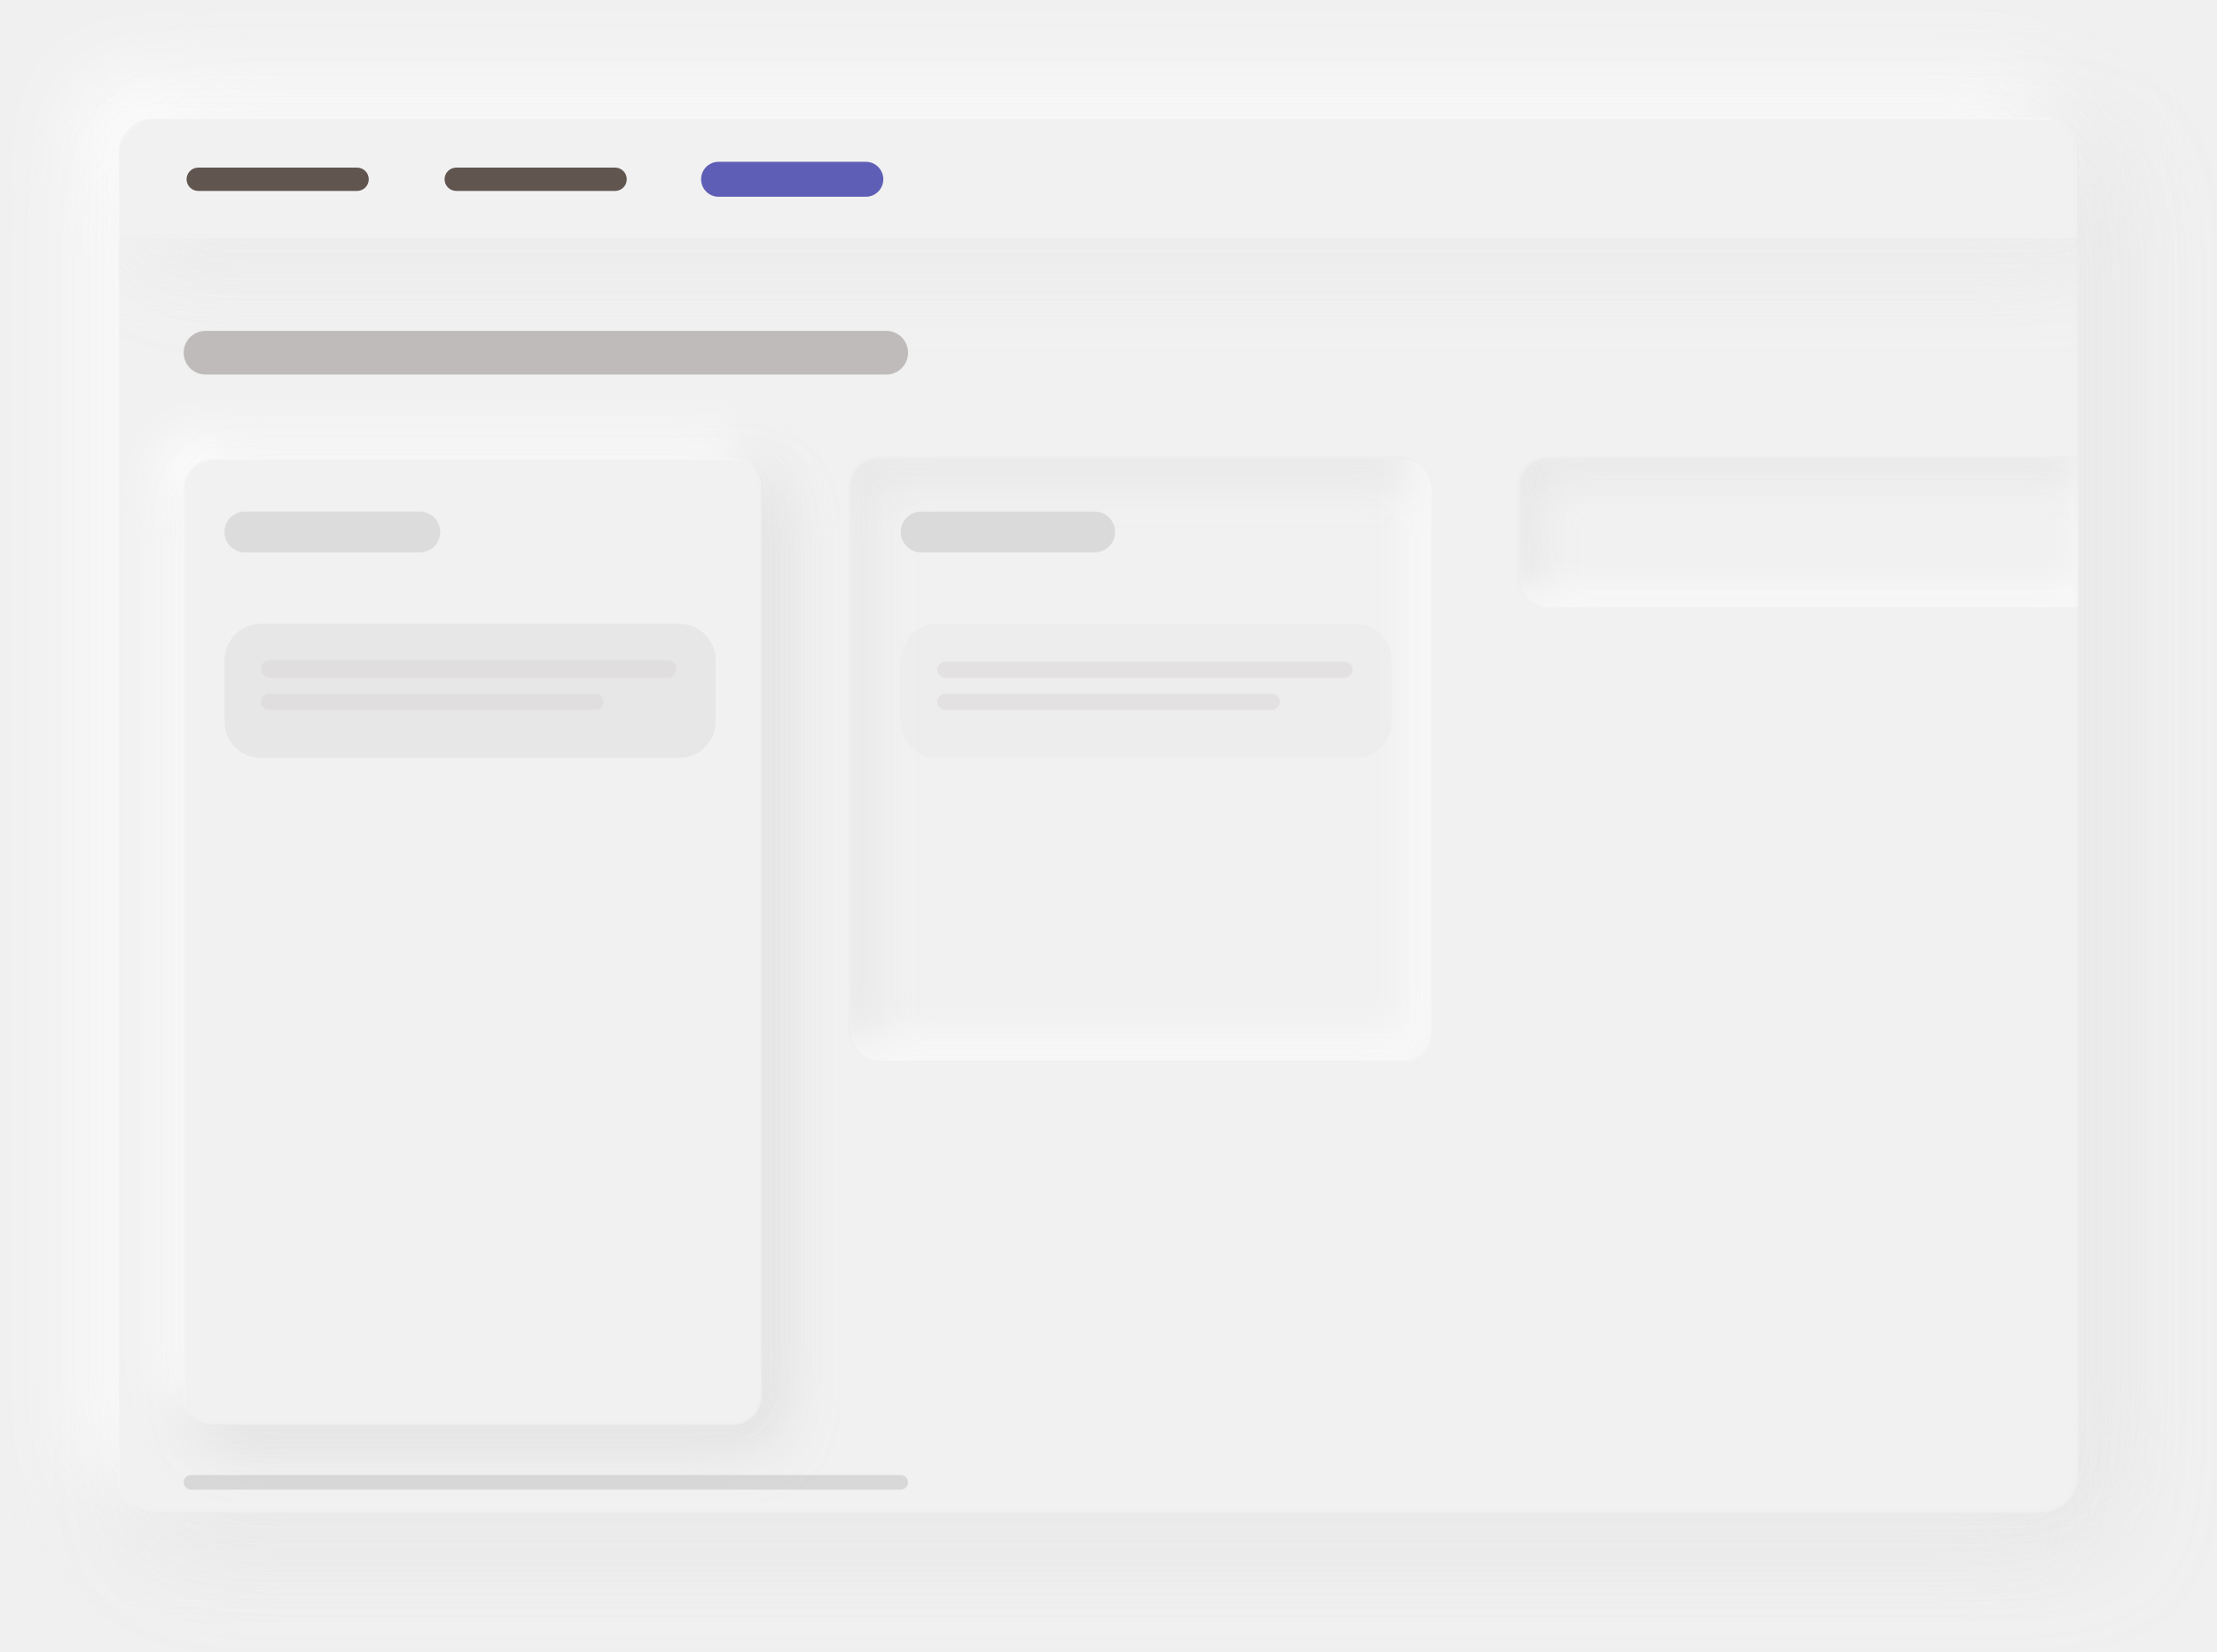
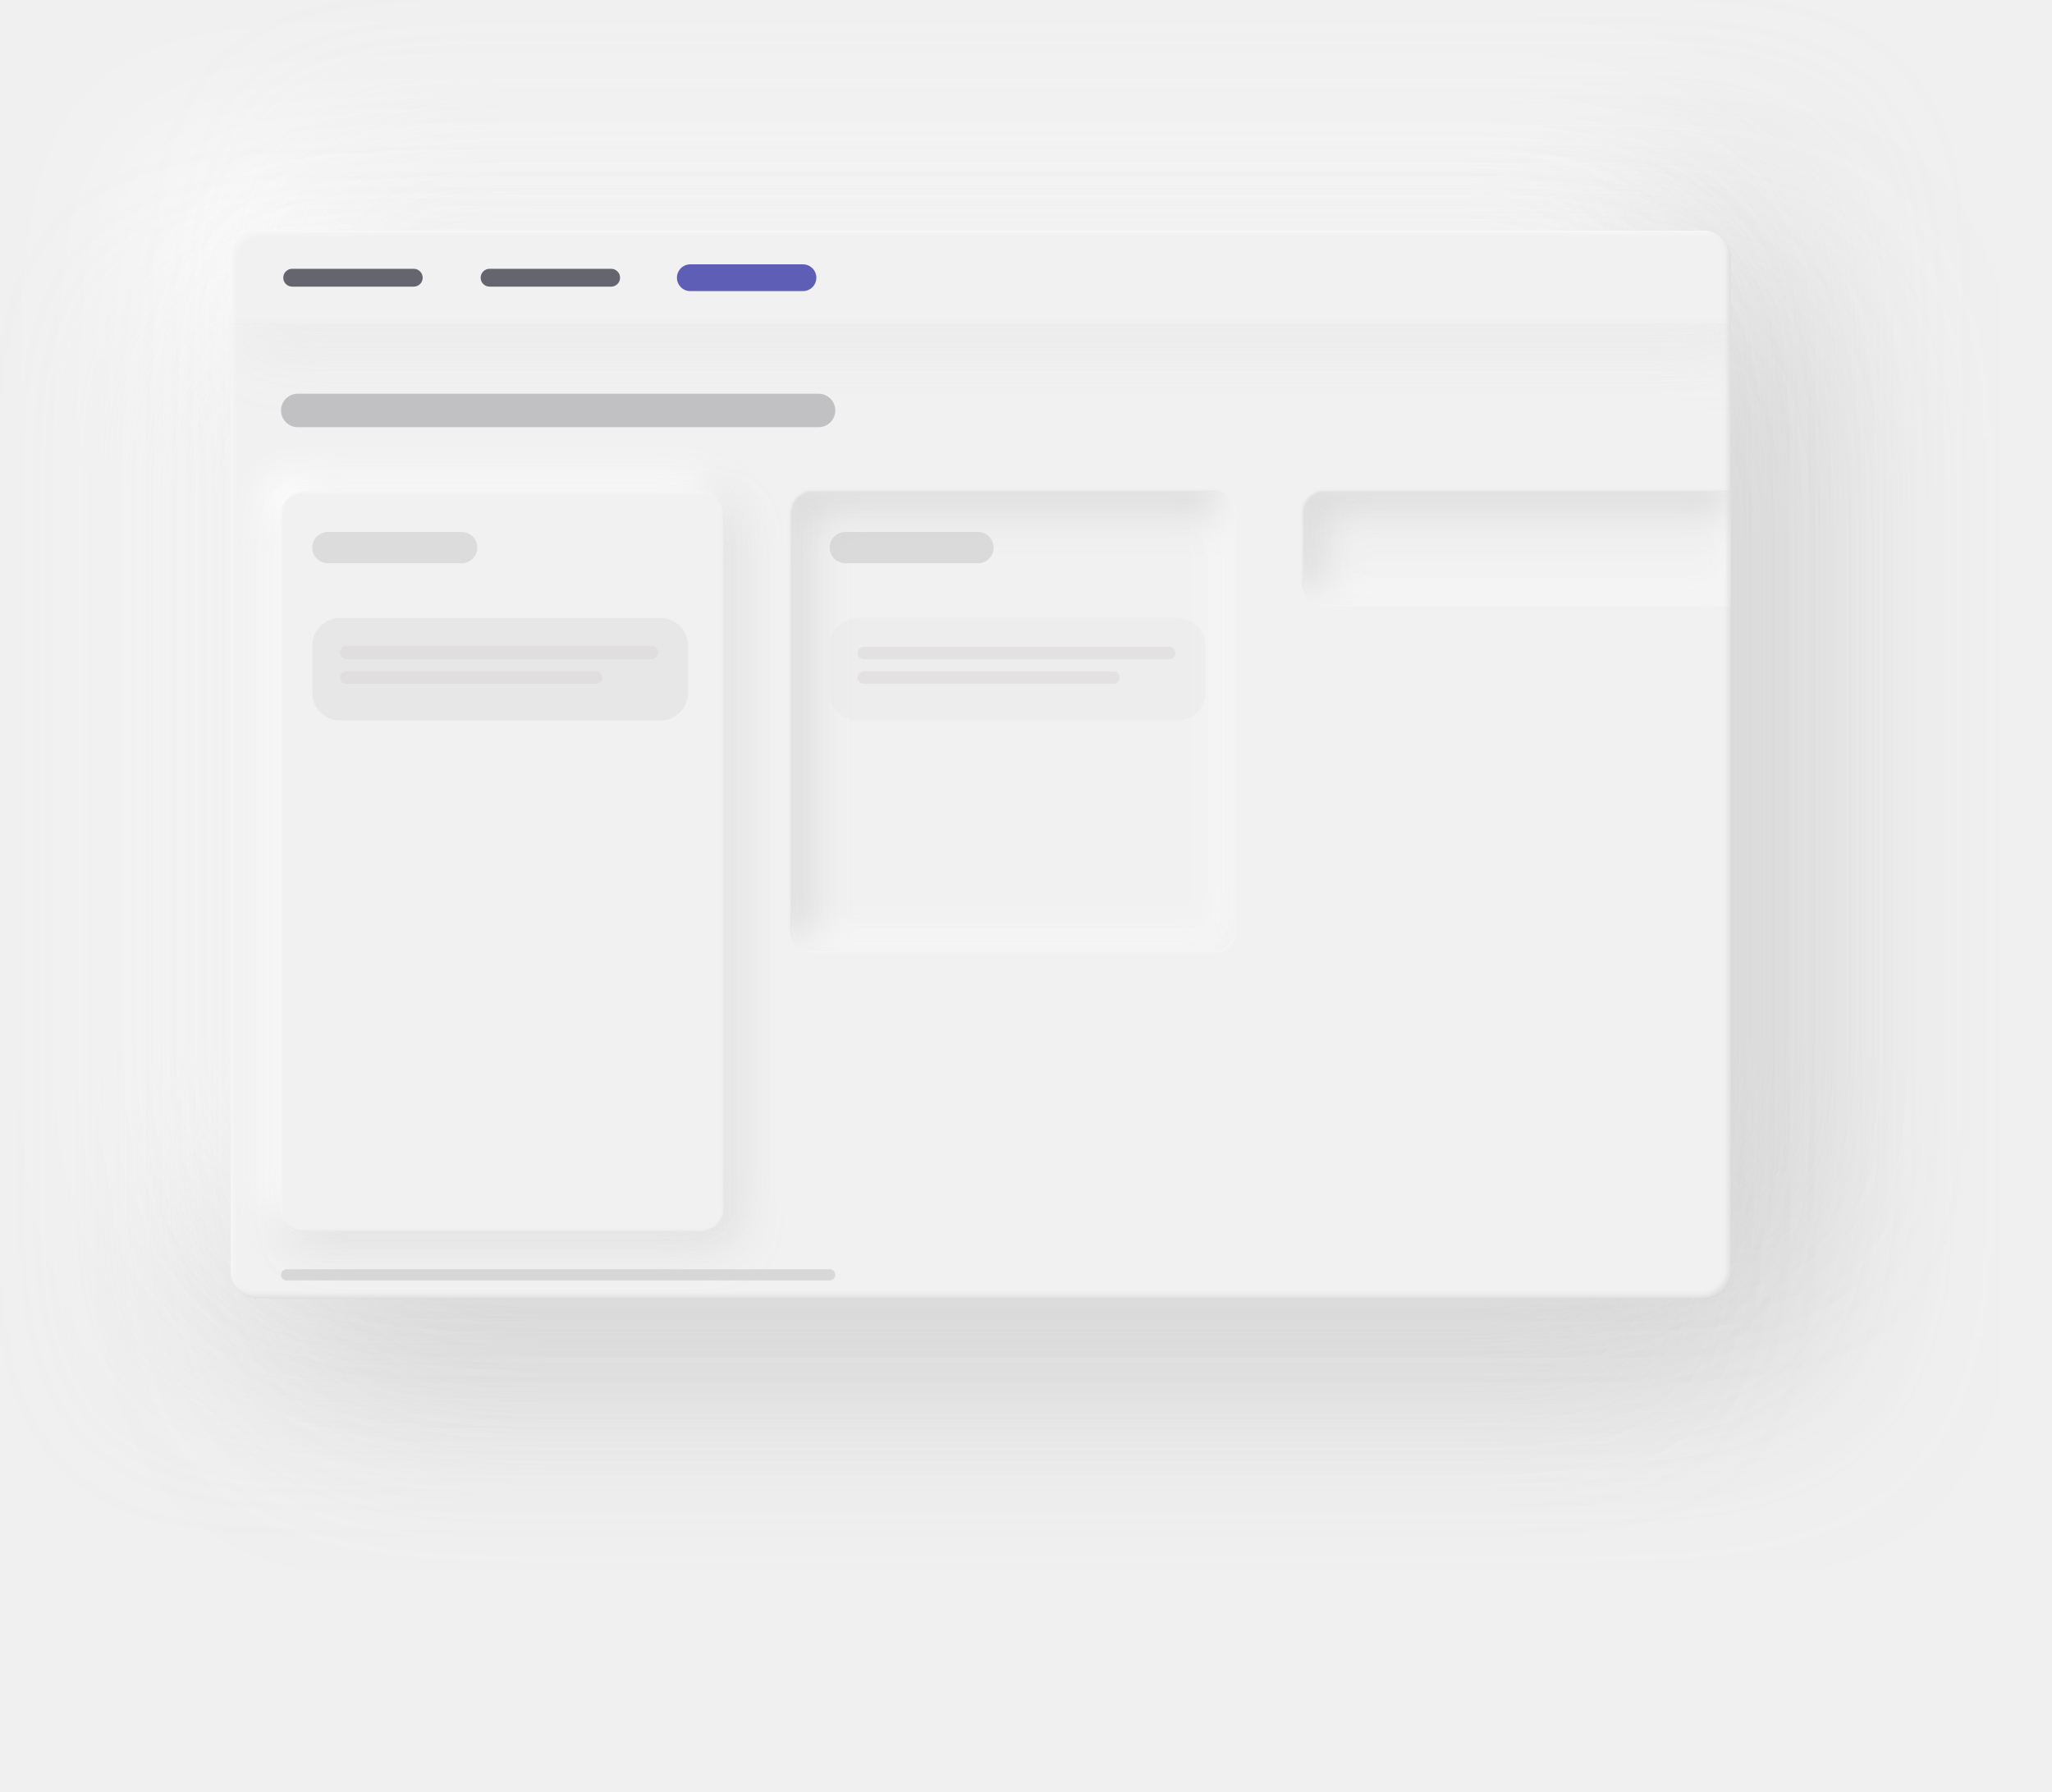
- <svg xmlns="http://www.w3.org/2000/svg" width="1521" height="1133" viewBox="0 0 1521 1133" fill="none">
+ <svg xmlns="http://www.w3.org/2000/svg" width="1840" height="1606" viewBox="0 0 1840 1606" fill="none" preserveAspectRatio="xMinYMin meet">
  <g filter="url(#filter0_ddddii_8_47)">
    <g clip-path="url(#clip0_8_47)">
-       <rect x="81" y="81" width="1345" height="957" rx="25" fill="#F1F1F1" />
+       <rect x="207" y="207" width="1345" height="957" rx="25" fill="#F1F1F1" />
      <g filter="url(#filter1_ddddii_8_47)">
-         <rect x="81" y="81" width="1345" height="83" fill="#F1F1F1" />
+         <rect x="207" y="207" width="1345" height="83" fill="#F1F1F1" />
      </g>
      <g filter="url(#filter2_ddiiii_8_47)">
-         <rect x="584" y="315" width="397" height="412" rx="20" fill="#F1F1F1" />
+         <rect x="710" y="441" width="397" height="412" rx="20" fill="#F1F1F1" />
      </g>
      <g filter="url(#filter3_ddiiii_8_47)">
-         <rect x="1043" y="315" width="397" height="101" rx="20" fill="#F1F1F1" />
+         <rect x="1169" y="441" width="397" height="101" rx="20" fill="#F1F1F1" />
      </g>
      <g filter="url(#filter4_ddddii_8_47)">
-         <rect x="126" y="315" width="397" height="663" rx="20" fill="#F1F1F1" />
-       </g>
-       <rect x="154" y="428" width="337" height="92" rx="25" fill="#B3B3B3" fill-opacity="0.15" />
-       <rect opacity="0.7" x="481" y="111" width="125" height="24" rx="12" fill="#21209C" />
-       <rect opacity="0.7" x="128" y="115" width="125" height="16" rx="8" fill="#23120B" />
-       <rect opacity="0.7" x="305" y="115" width="125" height="16" rx="8" fill="#23120B" />
-       <rect opacity="0.24" x="126" y="227" width="497" height="30" rx="15" fill="#23120B" />
-       <rect x="126" y="1012" width="497" height="10" rx="5" fill="#9D9D9D" fill-opacity="0.3" />
-       <path d="M179 481.5C179 478.462 181.462 476 184.5 476H408.5C411.538 476 414 478.462 414 481.5C414 484.538 411.538 487 408.5 487H184.5C181.462 487 179 484.538 179 481.5Z" fill="#D4CFCF" fill-opacity="0.4" />
-       <rect x="179" y="453" width="285" height="12" rx="6" fill="#D4CFCF" fill-opacity="0.4" />
-       <rect x="618" y="428" width="337" height="92" rx="25" fill="#CCCCCC" fill-opacity="0.1" />
-       <path d="M643 481.5C643 478.462 645.462 476 648.5 476H872.5C875.538 476 878 478.462 878 481.5C878 484.538 875.538 487 872.5 487H648.5C645.462 487 643 484.538 643 481.5Z" fill="#D4CFCF" fill-opacity="0.4" />
-       <rect x="643" y="454" width="285" height="11" rx="5.5" fill="#D4CFCF" fill-opacity="0.4" />
-       <rect x="154" y="351" width="148" height="28" rx="14" fill="#C4C4C4" fill-opacity="0.47" />
-       <rect x="618" y="351" width="147" height="28" rx="14" fill="#C4C4C4" fill-opacity="0.5" />
+         <rect x="252" y="441" width="397" height="663" rx="20" fill="#F1F1F1" />
+       </g>
+       <rect x="280" y="554" width="337" height="92" rx="25" fill="#B3B3B3" fill-opacity="0.15" />
+       <rect opacity="0.7" x="607" y="237" width="125" height="24" rx="12" fill="#21209C" />
+       <rect opacity="0.7" x="254" y="241" width="125" height="16" rx="8" fill="#282937" />
+       <rect opacity="0.7" x="431" y="241" width="125" height="16" rx="8" fill="#282937" />
+       <rect opacity="0.24" x="252" y="353" width="497" height="30" rx="15" fill="#282937" />
+       <rect x="252" y="1138" width="497" height="10" rx="5" fill="#9D9D9D" fill-opacity="0.3" />
+       <path d="M305 607.5C305 604.462 307.462 602 310.5 602H534.5C537.538 602 540 604.462 540 607.5C540 610.538 537.538 613 534.5 613H310.5C307.462 613 305 610.538 305 607.5Z" fill="#D4CFCF" fill-opacity="0.4" />
+       <rect x="305" y="579" width="285" height="12" rx="6" fill="#D4CFCF" fill-opacity="0.4" />
+       <rect x="744" y="554" width="337" height="92" rx="25" fill="#CCCCCC" fill-opacity="0.1" />
+       <path d="M769 607.5C769 604.462 771.462 602 774.5 602H998.5C1001.54 602 1004 604.462 1004 607.5C1004 610.538 1001.54 613 998.5 613H774.5C771.462 613 769 610.538 769 607.5Z" fill="#D4CFCF" fill-opacity="0.4" />
+       <rect x="769" y="580" width="285" height="11" rx="5.5" fill="#D4CFCF" fill-opacity="0.4" />
+       <rect x="280" y="477" width="148" height="28" rx="14" fill="#C4C4C4" fill-opacity="0.47" />
+       <rect x="744" y="477" width="147" height="28" rx="14" fill="#C4C4C4" fill-opacity="0.5" />
    </g>
  </g>
  <defs>
-     <filter id="filter0_ddddii_8_47" x="0" y="0" width="1521" height="1133" filterUnits="userSpaceOnUse" color-interpolation-filters="sRGB">
-       <feFlood flood-opacity="0" result="BackgroundImageFix" />
-       <feColorMatrix in="SourceAlpha" type="matrix" values="0 0 0 0 0 0 0 0 0 0 0 0 0 0 0 0 0 0 127 0" result="hardAlpha" />
-       <feOffset dx="27" dy="27" />
-       <feGaussianBlur stdDeviation="34" />
-       <feColorMatrix type="matrix" values="0 0 0 0 0.902 0 0 0 0 0.902 0 0 0 0 0.902 0 0 0 0.9 0" />
-       <feBlend mode="normal" in2="BackgroundImageFix" result="effect1_dropShadow_8_47" />
-       <feColorMatrix in="SourceAlpha" type="matrix" values="0 0 0 0 0 0 0 0 0 0 0 0 0 0 0 0 0 0 127 0" result="hardAlpha" />
-       <feOffset dx="-27" dy="-27" />
-       <feGaussianBlur stdDeviation="27" />
-       <feColorMatrix type="matrix" values="0 0 0 0 1 0 0 0 0 1 0 0 0 0 1 0 0 0 0.9 0" />
-       <feBlend mode="normal" in2="effect1_dropShadow_8_47" result="effect2_dropShadow_8_47" />
-       <feColorMatrix in="SourceAlpha" type="matrix" values="0 0 0 0 0 0 0 0 0 0 0 0 0 0 0 0 0 0 127 0" result="hardAlpha" />
-       <feOffset dx="27" dy="-27" />
-       <feGaussianBlur stdDeviation="27" />
-       <feColorMatrix type="matrix" values="0 0 0 0 0.902 0 0 0 0 0.902 0 0 0 0 0.902 0 0 0 0.2 0" />
+     <filter id="filter0_ddddii_8_47" x="0" y="0" width="1794" height="1406" filterUnits="userSpaceOnUse" color-interpolation-filters="sRGB">
+       <feFlood flood-opacity="0" result="BackgroundImageFix" />
+       <feColorMatrix in="SourceAlpha" type="matrix" values="0 0 0 0 0 0 0 0 0 0 0 0 0 0 0 0 0 0 127 0" result="hardAlpha" />
+       <feOffset dx="69" dy="69" />
+       <feGaussianBlur stdDeviation="86.5" />
+       <feColorMatrix type="matrix" values="0 0 0 0 0.812 0 0 0 0 0.812 0 0 0 0 0.812 0 0 0 0.9 0" />
+       <feBlend mode="normal" in2="BackgroundImageFix" result="effect1_dropShadow_8_47" />
+       <feColorMatrix in="SourceAlpha" type="matrix" values="0 0 0 0 0 0 0 0 0 0 0 0 0 0 0 0 0 0 127 0" result="hardAlpha" />
+       <feOffset dx="-69" dy="-69" />
+       <feGaussianBlur stdDeviation="69" />
+       <feColorMatrix type="matrix" values="0 0 0 0 1 0 0 0 0 1 0 0 0 0 1 0 0 0 0.9 0" />
+       <feBlend mode="normal" in2="effect1_dropShadow_8_47" result="effect2_dropShadow_8_47" />
+       <feColorMatrix in="SourceAlpha" type="matrix" values="0 0 0 0 0 0 0 0 0 0 0 0 0 0 0 0 0 0 127 0" result="hardAlpha" />
+       <feOffset dx="69" dy="-69" />
+       <feGaussianBlur stdDeviation="69" />
+       <feColorMatrix type="matrix" values="0 0 0 0 0.812 0 0 0 0 0.812 0 0 0 0 0.812 0 0 0 0.2 0" />
      <feBlend mode="normal" in2="effect2_dropShadow_8_47" result="effect3_dropShadow_8_47" />
      <feColorMatrix in="SourceAlpha" type="matrix" values="0 0 0 0 0 0 0 0 0 0 0 0 0 0 0 0 0 0 127 0" result="hardAlpha" />
-       <feOffset dx="-27" dy="27" />
-       <feGaussianBlur stdDeviation="27" />
-       <feColorMatrix type="matrix" values="0 0 0 0 0.902 0 0 0 0 0.902 0 0 0 0 0.902 0 0 0 0.2 0" />
+       <feOffset dx="-69" dy="69" />
+       <feGaussianBlur stdDeviation="69" />
+       <feColorMatrix type="matrix" values="0 0 0 0 0.812 0 0 0 0 0.812 0 0 0 0 0.812 0 0 0 0.2 0" />
      <feBlend mode="normal" in2="effect3_dropShadow_8_47" result="effect4_dropShadow_8_47" />
      <feBlend mode="normal" in="SourceGraphic" in2="effect4_dropShadow_8_47" result="shape" />
      <feColorMatrix in="SourceAlpha" type="matrix" values="0 0 0 0 0 0 0 0 0 0 0 0 0 0 0 0 0 0 127 0" result="hardAlpha" />
-       <feOffset dx="-1" dy="-1" />
-       <feGaussianBlur stdDeviation="1" />
-       <feComposite in2="hardAlpha" operator="arithmetic" k2="-1" k3="1" />
-       <feColorMatrix type="matrix" values="0 0 0 0 0.902 0 0 0 0 0.902 0 0 0 0 0.902 0 0 0 0.5 0" />
+       <feOffset dx="-3" dy="-3" />
+       <feGaussianBlur stdDeviation="2" />
+       <feComposite in2="hardAlpha" operator="arithmetic" k2="-1" k3="1" />
+       <feColorMatrix type="matrix" values="0 0 0 0 0.812 0 0 0 0 0.812 0 0 0 0 0.812 0 0 0 0.5 0" />
      <feBlend mode="normal" in2="shape" result="effect5_innerShadow_8_47" />
      <feColorMatrix in="SourceAlpha" type="matrix" values="0 0 0 0 0 0 0 0 0 0 0 0 0 0 0 0 0 0 127 0" result="hardAlpha" />
-       <feOffset dx="1" dy="1" />
-       <feGaussianBlur stdDeviation="1" />
-       <feComposite in2="hardAlpha" operator="arithmetic" k2="-1" k3="1" />
-       <feColorMatrix type="matrix" values="0 0 0 0 1 0 0 0 0 1 0 0 0 0 1 0 0 0 0.3 0" />
-       <feBlend mode="normal" in2="effect5_innerShadow_8_47" result="effect6_innerShadow_8_47" />
-     </filter>
-     <filter id="filter1_ddddii_8_47" x="15" y="15" width="1488" height="226" filterUnits="userSpaceOnUse" color-interpolation-filters="sRGB">
+       <feOffset dx="3" dy="3" />
+       <feGaussianBlur stdDeviation="2" />
+       <feComposite in2="hardAlpha" operator="arithmetic" k2="-1" k3="1" />
+       <feColorMatrix type="matrix" values="0 0 0 0 1 0 0 0 0 1 0 0 0 0 1 0 0 0 0.3 0" />
+       <feBlend mode="normal" in2="effect5_innerShadow_8_47" result="effect6_innerShadow_8_47" />
+     </filter>
+     <filter id="filter1_ddddii_8_47" x="141" y="141" width="1488" height="226" filterUnits="userSpaceOnUse" color-interpolation-filters="sRGB">
      <feFlood flood-opacity="0" result="BackgroundImageFix" />
      <feColorMatrix in="SourceAlpha" type="matrix" values="0 0 0 0 0 0 0 0 0 0 0 0 0 0 0 0 0 0 127 0" result="hardAlpha" />
      <feOffset dx="22" dy="22" />
      <feGaussianBlur stdDeviation="27.5" />
      <feColorMatrix type="matrix" values="0 0 0 0 0.918 0 0 0 0 0.918 0 0 0 0 0.918 0 0 0 0.9 0" />
      <feBlend mode="normal" in2="BackgroundImageFix" result="effect1_dropShadow_8_47" />
      <feColorMatrix in="SourceAlpha" type="matrix" values="0 0 0 0 0 0 0 0 0 0 0 0 0 0 0 0 0 0 127 0" result="hardAlpha" />
      <feOffset dx="-22" dy="-22" />
      <feGaussianBlur stdDeviation="22" />
      <feColorMatrix type="matrix" values="0 0 0 0 0.996 0 0 0 0 0.996 0 0 0 0 0.996 0 0 0 0.9 0" />
      <feBlend mode="normal" in2="effect1_dropShadow_8_47" result="effect2_dropShadow_8_47" />
      <feColorMatrix in="SourceAlpha" type="matrix" values="0 0 0 0 0 0 0 0 0 0 0 0 0 0 0 0 0 0 127 0" result="hardAlpha" />
      <feOffset dx="22" dy="-22" />
      <feGaussianBlur stdDeviation="22" />
      <feColorMatrix type="matrix" values="0 0 0 0 0.918 0 0 0 0 0.918 0 0 0 0 0.918 0 0 0 0.2 0" />
      <feBlend mode="normal" in2="effect2_dropShadow_8_47" result="effect3_dropShadow_8_47" />
      <feColorMatrix in="SourceAlpha" type="matrix" values="0 0 0 0 0 0 0 0 0 0 0 0 0 0 0 0 0 0 127 0" result="hardAlpha" />
      <feOffset dx="-22" dy="22" />
      <feGaussianBlur stdDeviation="22" />
      <feColorMatrix type="matrix" values="0 0 0 0 0.918 0 0 0 0 0.918 0 0 0 0 0.918 0 0 0 0.2 0" />
      <feBlend mode="normal" in2="effect3_dropShadow_8_47" result="effect4_dropShadow_8_47" />
      <feBlend mode="normal" in="SourceGraphic" in2="effect4_dropShadow_8_47" result="shape" />
      <feColorMatrix in="SourceAlpha" type="matrix" values="0 0 0 0 0 0 0 0 0 0 0 0 0 0 0 0 0 0 127 0" result="hardAlpha" />
      <feOffset dx="-1" dy="-1" />
      <feGaussianBlur stdDeviation="1" />
      <feComposite in2="hardAlpha" operator="arithmetic" k2="-1" k3="1" />
      <feColorMatrix type="matrix" values="0 0 0 0 0.918 0 0 0 0 0.918 0 0 0 0 0.918 0 0 0 0.5 0" />
      <feBlend mode="normal" in2="shape" result="effect5_innerShadow_8_47" />
      <feColorMatrix in="SourceAlpha" type="matrix" values="0 0 0 0 0 0 0 0 0 0 0 0 0 0 0 0 0 0 127 0" result="hardAlpha" />
      <feOffset dx="1" dy="1" />
      <feGaussianBlur stdDeviation="1" />
      <feComposite in2="hardAlpha" operator="arithmetic" k2="-1" k3="1" />
      <feColorMatrix type="matrix" values="0 0 0 0 0.996 0 0 0 0 0.996 0 0 0 0 0.996 0 0 0 0.3 0" />
      <feBlend mode="normal" in2="effect5_innerShadow_8_47" result="effect6_innerShadow_8_47" />
    </filter>
-     <filter id="filter2_ddiiii_8_47" x="571" y="302" width="423" height="438" filterUnits="userSpaceOnUse" color-interpolation-filters="sRGB">
-       <feFlood flood-opacity="0" result="BackgroundImageFix" />
-       <feColorMatrix in="SourceAlpha" type="matrix" values="0 0 0 0 0 0 0 0 0 0 0 0 0 0 0 0 0 0 127 0" result="hardAlpha" />
-       <feOffset dx="-1" dy="-1" />
-       <feGaussianBlur stdDeviation="1" />
-       <feColorMatrix type="matrix" values="0 0 0 0 0.902 0 0 0 0 0.902 0 0 0 0 0.902 0 0 0 0.5 0" />
+     <filter id="filter2_ddiiii_8_47" x="695" y="426" width="427" height="442" filterUnits="userSpaceOnUse" color-interpolation-filters="sRGB">
+       <feFlood flood-opacity="0" result="BackgroundImageFix" />
+       <feColorMatrix in="SourceAlpha" type="matrix" values="0 0 0 0 0 0 0 0 0 0 0 0 0 0 0 0 0 0 127 0" result="hardAlpha" />
+       <feOffset dx="-1" dy="-1" />
+       <feGaussianBlur stdDeviation="1" />
+       <feColorMatrix type="matrix" values="0 0 0 0 0.851 0 0 0 0 0.851 0 0 0 0 0.851 0 0 0 0.5 0" />
      <feBlend mode="normal" in2="BackgroundImageFix" result="effect1_dropShadow_8_47" />
      <feColorMatrix in="SourceAlpha" type="matrix" values="0 0 0 0 0 0 0 0 0 0 0 0 0 0 0 0 0 0 127 0" result="hardAlpha" />
      <feOffset dx="1" dy="1" />
      <feGaussianBlur stdDeviation="1" />
      <feColorMatrix type="matrix" values="0 0 0 0 1 0 0 0 0 1 0 0 0 0 1 0 0 0 0.3 0" />
      <feBlend mode="normal" in2="effect1_dropShadow_8_47" result="effect2_dropShadow_8_47" />
      <feBlend mode="normal" in="SourceGraphic" in2="effect2_dropShadow_8_47" result="shape" />
      <feColorMatrix in="SourceAlpha" type="matrix" values="0 0 0 0 0 0 0 0 0 0 0 0 0 0 0 0 0 0 127 0" result="hardAlpha" />
-       <feOffset dx="13" dy="13" />
-       <feGaussianBlur stdDeviation="16.5" />
-       <feComposite in2="hardAlpha" operator="arithmetic" k2="-1" k3="1" />
-       <feColorMatrix type="matrix" values="0 0 0 0 0.902 0 0 0 0 0.902 0 0 0 0 0.902 0 0 0 0.9 0" />
+       <feOffset dx="15" dy="15" />
+       <feGaussianBlur stdDeviation="19" />
+       <feComposite in2="hardAlpha" operator="arithmetic" k2="-1" k3="1" />
+       <feColorMatrix type="matrix" values="0 0 0 0 0.851 0 0 0 0 0.851 0 0 0 0 0.851 0 0 0 0.9 0" />
      <feBlend mode="normal" in2="shape" result="effect3_innerShadow_8_47" />
      <feColorMatrix in="SourceAlpha" type="matrix" values="0 0 0 0 0 0 0 0 0 0 0 0 0 0 0 0 0 0 127 0" result="hardAlpha" />
-       <feOffset dx="-13" dy="-13" />
-       <feGaussianBlur stdDeviation="13" />
+       <feOffset dx="-15" dy="-15" />
+       <feGaussianBlur stdDeviation="15" />
      <feComposite in2="hardAlpha" operator="arithmetic" k2="-1" k3="1" />
      <feColorMatrix type="matrix" values="0 0 0 0 1 0 0 0 0 1 0 0 0 0 1 0 0 0 0.9 0" />
      <feBlend mode="normal" in2="effect3_innerShadow_8_47" result="effect4_innerShadow_8_47" />
      <feColorMatrix in="SourceAlpha" type="matrix" values="0 0 0 0 0 0 0 0 0 0 0 0 0 0 0 0 0 0 127 0" result="hardAlpha" />
-       <feOffset dx="13" dy="-13" />
-       <feGaussianBlur stdDeviation="13" />
-       <feComposite in2="hardAlpha" operator="arithmetic" k2="-1" k3="1" />
-       <feColorMatrix type="matrix" values="0 0 0 0 0.902 0 0 0 0 0.902 0 0 0 0 0.902 0 0 0 0.2 0" />
+       <feOffset dx="15" dy="-15" />
+       <feGaussianBlur stdDeviation="15" />
+       <feComposite in2="hardAlpha" operator="arithmetic" k2="-1" k3="1" />
+       <feColorMatrix type="matrix" values="0 0 0 0 0.851 0 0 0 0 0.851 0 0 0 0 0.851 0 0 0 0.2 0" />
      <feBlend mode="normal" in2="effect4_innerShadow_8_47" result="effect5_innerShadow_8_47" />
      <feColorMatrix in="SourceAlpha" type="matrix" values="0 0 0 0 0 0 0 0 0 0 0 0 0 0 0 0 0 0 127 0" result="hardAlpha" />
-       <feOffset dx="-13" dy="13" />
-       <feGaussianBlur stdDeviation="13" />
-       <feComposite in2="hardAlpha" operator="arithmetic" k2="-1" k3="1" />
-       <feColorMatrix type="matrix" values="0 0 0 0 0.902 0 0 0 0 0.902 0 0 0 0 0.902 0 0 0 0.2 0" />
-       <feBlend mode="normal" in2="effect5_innerShadow_8_47" result="effect6_innerShadow_8_47" />
-     </filter>
-     <filter id="filter3_ddiiii_8_47" x="1032" y="304" width="419" height="123" filterUnits="userSpaceOnUse" color-interpolation-filters="sRGB">
-       <feFlood flood-opacity="0" result="BackgroundImageFix" />
-       <feColorMatrix in="SourceAlpha" type="matrix" values="0 0 0 0 0 0 0 0 0 0 0 0 0 0 0 0 0 0 127 0" result="hardAlpha" />
-       <feOffset dx="-1" dy="-1" />
-       <feGaussianBlur stdDeviation="1" />
-       <feColorMatrix type="matrix" values="0 0 0 0 0.902 0 0 0 0 0.902 0 0 0 0 0.902 0 0 0 0.5 0" />
+       <feOffset dx="-15" dy="15" />
+       <feGaussianBlur stdDeviation="15" />
+       <feComposite in2="hardAlpha" operator="arithmetic" k2="-1" k3="1" />
+       <feColorMatrix type="matrix" values="0 0 0 0 0.851 0 0 0 0 0.851 0 0 0 0 0.851 0 0 0 0.2 0" />
+       <feBlend mode="normal" in2="effect5_innerShadow_8_47" result="effect6_innerShadow_8_47" />
+     </filter>
+     <filter id="filter3_ddiiii_8_47" x="1154" y="426" width="427" height="131" filterUnits="userSpaceOnUse" color-interpolation-filters="sRGB">
+       <feFlood flood-opacity="0" result="BackgroundImageFix" />
+       <feColorMatrix in="SourceAlpha" type="matrix" values="0 0 0 0 0 0 0 0 0 0 0 0 0 0 0 0 0 0 127 0" result="hardAlpha" />
+       <feOffset dx="-1" dy="-1" />
+       <feGaussianBlur stdDeviation="1" />
+       <feColorMatrix type="matrix" values="0 0 0 0 0.851 0 0 0 0 0.851 0 0 0 0 0.851 0 0 0 0.5 0" />
      <feBlend mode="normal" in2="BackgroundImageFix" result="effect1_dropShadow_8_47" />
      <feColorMatrix in="SourceAlpha" type="matrix" values="0 0 0 0 0 0 0 0 0 0 0 0 0 0 0 0 0 0 127 0" result="hardAlpha" />
      <feOffset dx="1" dy="1" />
      <feGaussianBlur stdDeviation="1" />
      <feColorMatrix type="matrix" values="0 0 0 0 1 0 0 0 0 1 0 0 0 0 1 0 0 0 0.3 0" />
      <feBlend mode="normal" in2="effect1_dropShadow_8_47" result="effect2_dropShadow_8_47" />
      <feBlend mode="normal" in="SourceGraphic" in2="effect2_dropShadow_8_47" result="shape" />
      <feColorMatrix in="SourceAlpha" type="matrix" values="0 0 0 0 0 0 0 0 0 0 0 0 0 0 0 0 0 0 127 0" result="hardAlpha" />
-       <feOffset dx="11" dy="11" />
-       <feGaussianBlur stdDeviation="14" />
-       <feComposite in2="hardAlpha" operator="arithmetic" k2="-1" k3="1" />
-       <feColorMatrix type="matrix" values="0 0 0 0 0.902 0 0 0 0 0.902 0 0 0 0 0.902 0 0 0 0.9 0" />
+       <feOffset dx="15" dy="15" />
+       <feGaussianBlur stdDeviation="19" />
+       <feComposite in2="hardAlpha" operator="arithmetic" k2="-1" k3="1" />
+       <feColorMatrix type="matrix" values="0 0 0 0 0.851 0 0 0 0 0.851 0 0 0 0 0.851 0 0 0 0.9 0" />
      <feBlend mode="normal" in2="shape" result="effect3_innerShadow_8_47" />
      <feColorMatrix in="SourceAlpha" type="matrix" values="0 0 0 0 0 0 0 0 0 0 0 0 0 0 0 0 0 0 127 0" result="hardAlpha" />
-       <feOffset dx="-11" dy="-11" />
-       <feGaussianBlur stdDeviation="11" />
+       <feOffset dx="-15" dy="-15" />
+       <feGaussianBlur stdDeviation="15" />
      <feComposite in2="hardAlpha" operator="arithmetic" k2="-1" k3="1" />
      <feColorMatrix type="matrix" values="0 0 0 0 1 0 0 0 0 1 0 0 0 0 1 0 0 0 0.9 0" />
      <feBlend mode="normal" in2="effect3_innerShadow_8_47" result="effect4_innerShadow_8_47" />
      <feColorMatrix in="SourceAlpha" type="matrix" values="0 0 0 0 0 0 0 0 0 0 0 0 0 0 0 0 0 0 127 0" result="hardAlpha" />
-       <feOffset dx="11" dy="-11" />
-       <feGaussianBlur stdDeviation="11" />
-       <feComposite in2="hardAlpha" operator="arithmetic" k2="-1" k3="1" />
-       <feColorMatrix type="matrix" values="0 0 0 0 0.902 0 0 0 0 0.902 0 0 0 0 0.902 0 0 0 0.2 0" />
+       <feOffset dx="15" dy="-15" />
+       <feGaussianBlur stdDeviation="15" />
+       <feComposite in2="hardAlpha" operator="arithmetic" k2="-1" k3="1" />
+       <feColorMatrix type="matrix" values="0 0 0 0 0.851 0 0 0 0 0.851 0 0 0 0 0.851 0 0 0 0.2 0" />
      <feBlend mode="normal" in2="effect4_innerShadow_8_47" result="effect5_innerShadow_8_47" />
      <feColorMatrix in="SourceAlpha" type="matrix" values="0 0 0 0 0 0 0 0 0 0 0 0 0 0 0 0 0 0 127 0" result="hardAlpha" />
-       <feOffset dx="-11" dy="11" />
-       <feGaussianBlur stdDeviation="11" />
-       <feComposite in2="hardAlpha" operator="arithmetic" k2="-1" k3="1" />
-       <feColorMatrix type="matrix" values="0 0 0 0 0.902 0 0 0 0 0.902 0 0 0 0 0.902 0 0 0 0.2 0" />
-       <feBlend mode="normal" in2="effect5_innerShadow_8_47" result="effect6_innerShadow_8_47" />
-     </filter>
-     <filter id="filter4_ddddii_8_47" x="81" y="270" width="495" height="761" filterUnits="userSpaceOnUse" color-interpolation-filters="sRGB">
+       <feOffset dx="-15" dy="15" />
+       <feGaussianBlur stdDeviation="15" />
+       <feComposite in2="hardAlpha" operator="arithmetic" k2="-1" k3="1" />
+       <feColorMatrix type="matrix" values="0 0 0 0 0.851 0 0 0 0 0.851 0 0 0 0 0.851 0 0 0 0.2 0" />
+       <feBlend mode="normal" in2="effect5_innerShadow_8_47" result="effect6_innerShadow_8_47" />
+     </filter>
+     <filter id="filter4_ddddii_8_47" x="207" y="396" width="495" height="761" filterUnits="userSpaceOnUse" color-interpolation-filters="sRGB">
      <feFlood flood-opacity="0" result="BackgroundImageFix" />
      <feColorMatrix in="SourceAlpha" type="matrix" values="0 0 0 0 0 0 0 0 0 0 0 0 0 0 0 0 0 0 127 0" result="hardAlpha" />
      <feOffset dx="15" dy="15" />
      <feGaussianBlur stdDeviation="19" />
      <feColorMatrix type="matrix" values="0 0 0 0 0.878 0 0 0 0 0.878 0 0 0 0 0.878 0 0 0 0.9 0" />
      <feBlend mode="normal" in2="BackgroundImageFix" result="effect1_dropShadow_8_47" />
      <feColorMatrix in="SourceAlpha" type="matrix" values="0 0 0 0 0 0 0 0 0 0 0 0 0 0 0 0 0 0 127 0" result="hardAlpha" />
      <feOffset dx="-15" dy="-15" />
      <feGaussianBlur stdDeviation="15" />
      <feColorMatrix type="matrix" values="0 0 0 0 1 0 0 0 0 1 0 0 0 0 1 0 0 0 0.9 0" />
      <feBlend mode="normal" in2="effect1_dropShadow_8_47" result="effect2_dropShadow_8_47" />
      <feColorMatrix in="SourceAlpha" type="matrix" values="0 0 0 0 0 0 0 0 0 0 0 0 0 0 0 0 0 0 127 0" result="hardAlpha" />
      <feOffset dx="15" dy="-15" />
      <feGaussianBlur stdDeviation="15" />
      <feColorMatrix type="matrix" values="0 0 0 0 0.878 0 0 0 0 0.878 0 0 0 0 0.878 0 0 0 0.2 0" />
      <feBlend mode="normal" in2="effect2_dropShadow_8_47" result="effect3_dropShadow_8_47" />
      <feColorMatrix in="SourceAlpha" type="matrix" values="0 0 0 0 0 0 0 0 0 0 0 0 0 0 0 0 0 0 127 0" result="hardAlpha" />
      <feOffset dx="-15" dy="15" />
      <feGaussianBlur stdDeviation="15" />
      <feColorMatrix type="matrix" values="0 0 0 0 0.878 0 0 0 0 0.878 0 0 0 0 0.878 0 0 0 0.2 0" />
      <feBlend mode="normal" in2="effect3_dropShadow_8_47" result="effect4_dropShadow_8_47" />
      <feBlend mode="normal" in="SourceGraphic" in2="effect4_dropShadow_8_47" result="shape" />
      <feColorMatrix in="SourceAlpha" type="matrix" values="0 0 0 0 0 0 0 0 0 0 0 0 0 0 0 0 0 0 127 0" result="hardAlpha" />
      <feOffset dx="-1" dy="-1" />
      <feGaussianBlur stdDeviation="1" />
      <feComposite in2="hardAlpha" operator="arithmetic" k2="-1" k3="1" />
      <feColorMatrix type="matrix" values="0 0 0 0 0.878 0 0 0 0 0.878 0 0 0 0 0.878 0 0 0 0.5 0" />
      <feBlend mode="normal" in2="shape" result="effect5_innerShadow_8_47" />
      <feColorMatrix in="SourceAlpha" type="matrix" values="0 0 0 0 0 0 0 0 0 0 0 0 0 0 0 0 0 0 127 0" result="hardAlpha" />
      <feOffset dx="1" dy="1" />
      <feGaussianBlur stdDeviation="1" />
      <feComposite in2="hardAlpha" operator="arithmetic" k2="-1" k3="1" />
      <feColorMatrix type="matrix" values="0 0 0 0 1 0 0 0 0 1 0 0 0 0 1 0 0 0 0.3 0" />
      <feBlend mode="normal" in2="effect5_innerShadow_8_47" result="effect6_innerShadow_8_47" />
    </filter>
    <clipPath id="clip0_8_47">
-       <rect x="81" y="81" width="1345" height="957" rx="25" fill="white" />
+       <rect x="207" y="207" width="1345" height="957" rx="25" fill="white" />
    </clipPath>
  </defs>
</svg>
